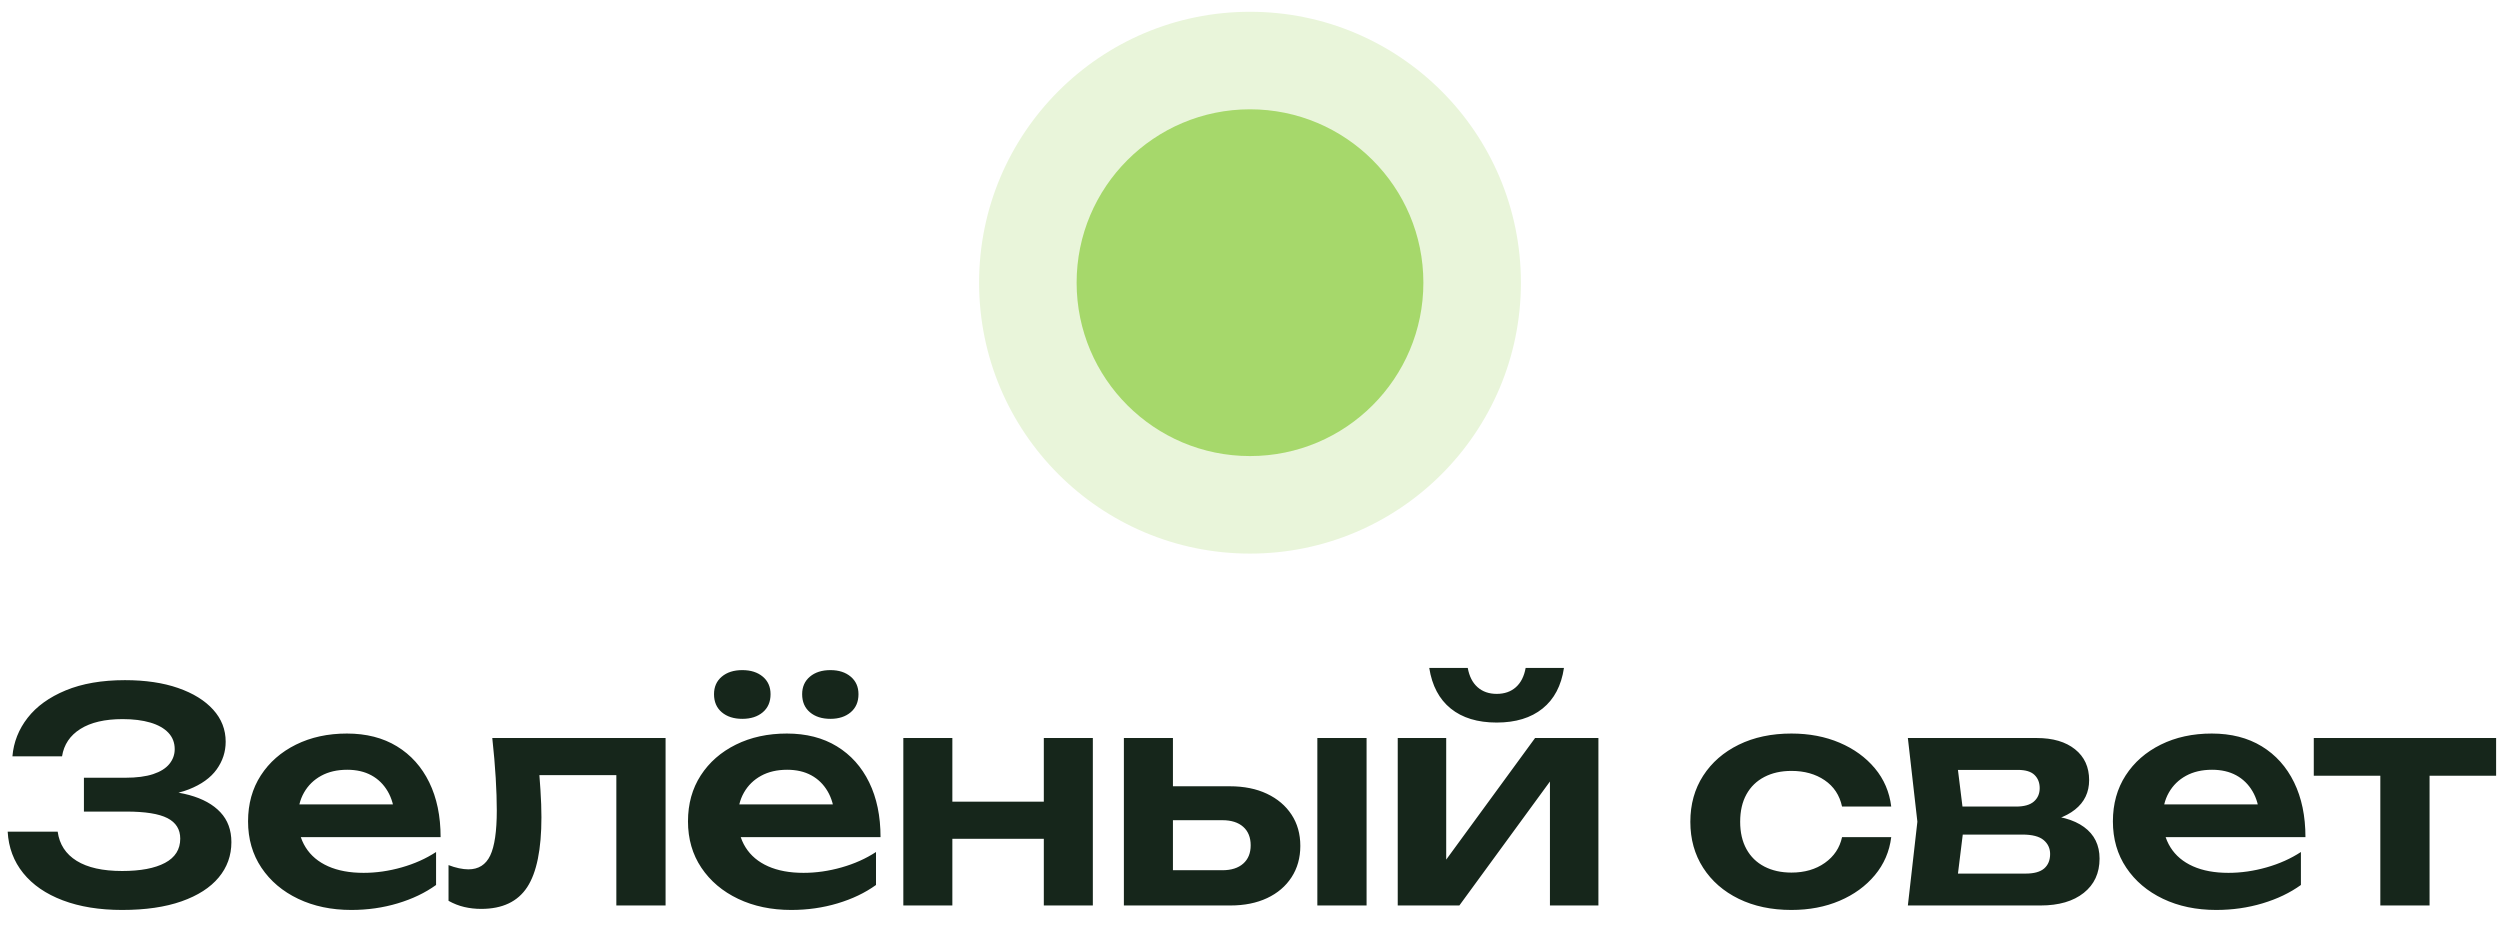
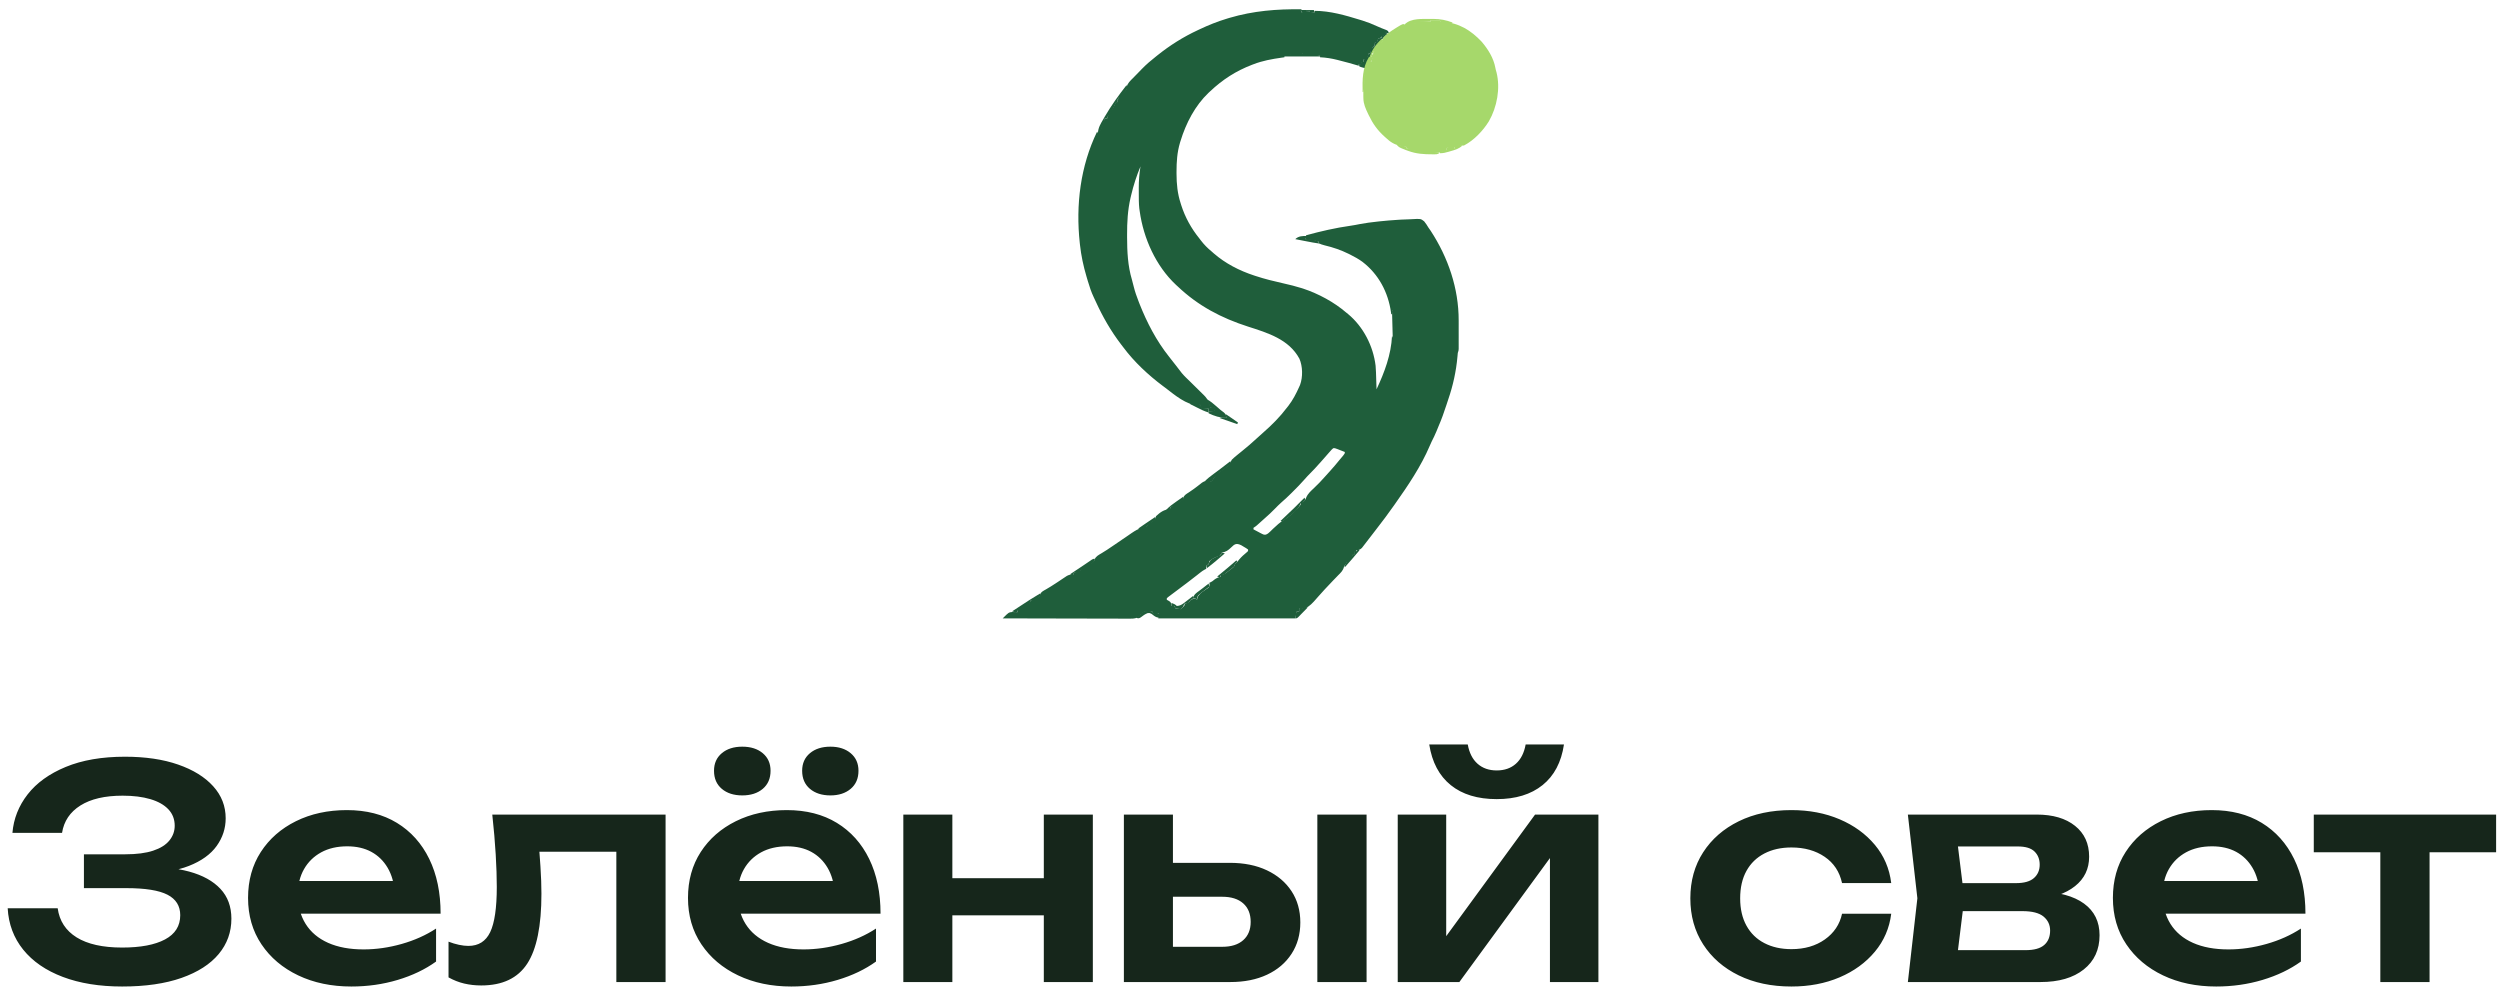
- <svg xmlns="http://www.w3.org/2000/svg" viewBox="0 0 849 322" width="849" height="322">
-   <circle cx="424.5" cy="96" r="92" fill="#E9F5DA" />
-   <circle cx="424.5" cy="96" r="58.88" fill="#A6D86B" />
-   <g transform="translate(0 307.5)">
+ <svg xmlns="http://www.w3.org/2000/svg" viewBox="0 0 849 340" width="849" height="340">
+   <svg x="337.1" y="0.0" width="174.8" height="210.0" viewBox="0 0 665 799">
+     <path d="M0 0 C0 0.33 0 0.66 0 1 C-3.47 1.16 -3.47 1.16 -21 2 C-14.07 2 -7.14 2 0 2 C0 2.66 0 3.32 0 4 C0.52 3.84 1.03 3.67 1.56 3.5 C4.75 2.85 7.75 2.88 11 3 C11.33 3.33 11.66 3.66 12 4 C13.67 4.04 15.33 4.04 17 4 C17 3.34 17 2.68 17 2 C37.04 2.06 56.48 7.72 75.5 13.56 C76.09 13.74 76.09 13.74 79.09 14.66 C85.48 16.69 91.55 19.02 97.61 21.88 C101.54 23.72 105.61 25.24 109.66 26.79 C112 28 112 28 113 31 C112.01 31 111.02 31 110 31 C109.67 30.67 109.34 30.34 109 30 C108.67 30.99 108.34 31.98 108 33 C106.68 33.7 105.35 34.37 104 35 C103.46 35.54 102.93 36.07 102.38 36.62 C102.15 36.85 102.15 36.85 101 38 C100.34 38 99.68 38 99 38 C98.9 38.64 98.79 39.28 98.69 39.94 C98.57 40.28 98.57 40.28 98 42 C97.5 42.16 97.5 42.16 95 43 C94.9 43.78 94.79 44.57 94.69 45.38 C94 48 94 48 91 50 C89.81 53.62 89.81 53.62 89 57 C88.34 57 87.68 57 87 57 C86.5 58.48 86.5 58.48 84 66 C82.68 65.67 81.36 65.34 80 65 C80 65.99 80 66.98 80 68 C79.34 68.33 78.68 68.66 78 69 C77.34 69.99 76.68 70.98 76 72 C75.34 71.67 74.68 71.34 74 71 C74 71.66 74 72.32 74 73 C73.44 72.83 72.88 72.65 72.3 72.47 C64.96 70.23 57.56 68.26 50.12 66.38 C49.53 66.22 49.53 66.22 46.52 65.43 C39 63.52 31.75 62.36 24 62 C24 61.34 24 60.68 24 60 C23.09 60.02 22.19 60.04 21.25 60.06 C18.47 60.01 16.64 59.69 14 59 C11.96 58.61 9.92 58.23 7.88 57.88 C6.82 57.69 5.77 57.5 4.68 57.3 C2 57 2 57 0 58 C-1.07 57.98 -2.14 57.96 -3.25 57.94 C-9.57 57.83 -15.78 59.02 -22 60 C-22 60.66 -22 61.32 -22 62 C-23.3 62.18 -24.61 62.36 -25.95 62.55 C-38.41 64.33 -50.23 66.46 -62 71 C-62.65 71.25 -63.3 71.5 -63.98 71.75 C-84.77 79.76 -101.78 90.7 -118 106 C-118.67 106.62 -119.35 107.24 -120.04 107.88 C-137.62 124.65 -149.19 147.15 -156.25 170.12 C-156.5 170.92 -156.74 171.72 -157 172.55 C-160.65 184.95 -161.44 197.03 -161.44 209.88 C-161.44 210.69 -161.44 211.51 -161.44 212.35 C-161.42 225.78 -160.2 238.16 -156 251 C-155.78 251.72 -155.55 252.44 -155.32 253.18 C-150.3 268.92 -142.36 283.17 -132 296 C-131.32 296.89 -130.64 297.79 -129.94 298.71 C-125.74 304.18 -121.32 308.64 -116 313 C-115.13 313.77 -114.25 314.54 -113.36 315.34 C-98.24 328.49 -80.23 337.72 -61.25 343.94 C-60.62 344.15 -60 344.35 -59.35 344.57 C-47.38 348.53 -35.25 351.46 -22.96 354.23 C-15.2 355.99 -7.52 357.83 0.06 360.25 C0.76 360.47 1.46 360.69 2.18 360.92 C22.01 367.5 42.19 378.38 58 392 C58.73 392.59 59.47 393.18 60.22 393.79 C79.99 410.21 92.74 435.19 95.78 460.52 C96.28 466.16 96.39 471.84 96.56 477.5 C96.61 478.8 96.65 480.1 96.69 481.44 C96.8 484.62 96.9 487.81 97 491 C107.2 469.3 115.91 446.21 117 422 C117.66 423.32 118.32 424.64 119 426 C119.2 422.23 119.38 418.46 119.56 414.69 C119.62 413.62 119.67 412.54 119.73 411.44 C119.78 410.41 119.83 409.38 119.88 408.32 C119.9 407.85 119.9 407.85 120.02 405.45 C120 403 120 403 119 400 C118.7 397.4 118.49 394.79 118.28 392.18 C118 390 118 390 117 389 C117 390.65 117 392.3 117 394 C116.67 394 116.34 394 116 394 C115.89 393.18 115.78 392.36 115.67 391.51 C111.98 365.55 99.69 342.33 78.73 326.26 C73.77 322.65 68.48 319.73 63 317 C62.32 316.66 61.64 316.32 60.93 315.96 C50.86 311.01 40.84 307.59 29.91 305.01 C27.05 304.32 24.56 303.52 22 302 C22 301.34 22 300.68 22 300 C16.34 298.65 10.78 297.63 5 297 C5.33 295.35 5.66 293.7 6 292 C24.95 286.8 43.93 282.41 63.4 279.68 C67.49 279.1 71.52 278.33 75.56 277.5 C82.88 276.09 90.22 275.2 97.62 274.38 C98.18 274.31 98.18 274.31 100.98 274 C108.98 273.15 116.97 272.49 125 272 C126.28 271.92 127.56 271.84 128.88 271.76 C132.21 271.59 135.53 271.46 138.86 271.38 C140.22 271.33 141.57 271.27 142.92 271.19 C154.13 270.54 154.13 270.54 158.52 273.97 C160.62 276.54 162.32 279.14 164 282 C164.99 283.42 165.98 284.84 166.98 286.25 C189.53 320.79 203.21 360.71 203.13 402.12 C203.13 403.23 203.13 404.34 203.14 405.49 C203.14 407.81 203.13 410.13 203.13 412.45 C203.12 416.02 203.13 419.58 203.14 423.14 C203.14 425.41 203.13 427.67 203.13 429.94 C203.13 431 203.14 432.07 203.14 433.17 C203.14 434.15 203.13 435.14 203.13 436.15 C203.13 436.59 203.13 436.59 203.13 438.78 C203 441 203 441 202 444 C201.83 445.75 201.65 447.49 201.51 449.24 C199.87 467.73 195.76 486.39 189.7 503.94 C188.88 506.35 188.09 508.78 187.31 511.21 C184.24 520.65 180.99 529.9 177 539 C176.16 541.04 175.33 543.08 174.5 545.12 C172.59 549.71 170.5 554.15 168.21 558.55 C167.32 560.35 166.51 562.2 165.74 564.05 C154.48 590.59 137.56 615.56 121 639 C120.54 639.65 120.09 640.3 119.62 640.97 C112.3 651.37 104.72 661.58 96.87 671.6 C95.04 673.95 93.22 676.33 91.41 678.7 C89.7 680.92 87.99 683.14 86.27 685.35 C85.43 686.44 84.59 687.54 83.75 688.64 C82.58 690.19 81.38 691.72 80.19 693.25 C79.5 694.14 78.81 695.03 78.11 695.95 C75.71 698.28 74.28 698.7 71 699 C70.67 699.99 70.34 700.98 70 702 C69.34 701.67 68.68 701.34 68 701 C68 702.32 68 703.64 68 705 C67.34 705 66.68 705 66 705 C65.87 705.3 65.87 705.3 65.19 706.81 C63.99 709.01 62.83 710.32 61 712 C58.7 714.12 58.03 714.92 57 718 C56.34 718 55.68 718 55 718 C54.97 718.84 54.95 719.67 54.92 720.54 C53.62 725.42 50.82 727.92 47.31 731.44 C45.94 732.85 44.58 734.27 43.21 735.68 C42.51 736.4 41.81 737.11 41.09 737.85 C37.84 741.19 34.67 744.59 31.5 748 C30.91 748.63 30.33 749.26 29.72 749.9 C26.82 753.01 23.96 756.15 21.19 759.38 C20.13 760.59 19.07 761.8 18 763 C17.31 763.78 16.62 764.56 15.9 765.37 C11.24 770.37 7 774.13 0 775 C-0.99 774.67 -1.98 774.34 -3 774 C-3 775.32 -3 776.64 -3 778 C-3.99 778 -4.98 778 -6 778 C-6.66 780.97 -7.32 783.94 -8 787 C-66.41 787 -124.82 787 -185 787 C-184.67 785.02 -184.34 783.04 -184 781 C-186.31 781.33 -188.62 781.66 -191 782 C-191.66 780.68 -192.32 779.36 -193 778 C-204.17 778.19 -204.17 778.19 -207.44 781.38 C-207.95 782.24 -208.47 783.11 -209 784 C-213.05 787.09 -216.11 787.37 -221.13 787.36 C-221.84 787.36 -222.54 787.37 -223.27 787.37 C-225.63 787.37 -228 787.36 -230.36 787.34 C-232.05 787.34 -233.75 787.34 -235.44 787.34 C-240.04 787.34 -244.64 787.33 -249.24 787.3 C-254.05 787.29 -258.85 787.28 -263.66 787.28 C-272.76 787.27 -281.86 787.25 -290.97 787.22 C-301.33 787.18 -311.69 787.17 -322.05 787.15 C-343.37 787.12 -364.68 787.07 -386 787 C-378.36 779.25 -378.36 779.25 -373.61 778.75 C-371.39 778.75 -369.21 778.82 -367 779 C-367 778.34 -367 777.68 -367 777 C-362.81 773.57 -358.29 770.63 -353.44 768.25 C-351 767 -351 767 -350 764 C-348.01 763.31 -346.01 762.64 -344 762 C-340.69 760.12 -340.69 760.12 -338 758 C-337.92 757.39 -337.84 756.78 -337.76 756.14 C-336.51 752.62 -333.28 751.36 -330.19 749.56 C-328.74 748.69 -327.29 747.82 -325.84 746.95 C-325.06 746.48 -324.28 746.01 -323.48 745.53 C-320.84 743.9 -318.25 742.21 -315.66 740.49 C-314.77 739.9 -313.88 739.31 -312.97 738.7 C-311.22 737.54 -309.48 736.38 -307.74 735.2 C-306.94 734.67 -306.13 734.14 -305.3 733.59 C-304.95 733.35 -304.95 733.35 -303.15 732.15 C-300.75 730.87 -298.7 730.32 -296 730 C-295.67 730.33 -295.34 730.66 -295 731 C-294.67 730.01 -294.34 729.02 -294 728 C-292.95 727.71 -291.9 727.42 -290.81 727.12 C-287.15 726.05 -285.44 724.89 -282.67 722.36 C-280.06 720.23 -277.13 718.77 -274.15 717.21 C-268.3 713.91 -268.3 713.91 -267.23 710.63 C-265.35 706.61 -262.1 705.11 -258.38 702.88 C-256.81 701.9 -255.25 700.93 -253.7 699.95 C-252.91 699.46 -252.12 698.97 -251.3 698.46 C-247.89 696.29 -244.57 694 -241.25 691.69 C-234.81 687.24 -228.36 682.82 -221.88 678.44 C-221.43 678.13 -221.43 678.13 -219.18 676.59 C-214.87 673.7 -211.07 671.35 -206 670 C-205.26 669.61 -204.51 669.22 -203.75 668.81 C-203.17 668.54 -202.59 668.28 -202 668 C-201.34 668.33 -200.68 668.66 -200 669 C-199.67 668.01 -199.34 667.02 -199 666 C-196.5 664.13 -193.89 662.49 -191.25 660.82 C-188.66 658.73 -188.76 658.06 -188 655 C-182.74 650.1 -177.35 646 -170 646 C-169.67 645.01 -169.34 644.02 -169 643 C-167.36 642.27 -165.69 641.61 -164 641 C-159.87 638.78 -156.42 636.19 -153 633 C-152.91 632.38 -152.82 631.77 -152.72 631.13 C-151.56 627.7 -148.59 626.24 -145.69 624.31 C-144.41 623.44 -143.13 622.56 -141.86 621.68 C-141.21 621.24 -140.57 620.79 -139.9 620.34 C-136.03 617.62 -132.34 614.65 -128.62 611.71 C-125.95 609.97 -124.16 609.3 -121 609 C-120.3 609.21 -119.6 609.41 -118.88 609.62 C-118.57 609.69 -118.57 609.69 -117 610 C-114.87 608.46 -113.92 606.85 -112.62 604.56 C-110.15 600.66 -106.46 598.33 -102.77 595.63 C-102.22 595.22 -101.66 594.81 -101.09 594.39 C-99.94 593.54 -98.8 592.71 -97.64 591.89 C-93.72 588.96 -92.12 586.32 -90 582 C-88.03 580.08 -86.14 578.39 -84 576.69 C-83.42 576.21 -82.84 575.74 -82.25 575.25 C-80.51 573.82 -78.76 572.41 -77 571 C-70.38 565.67 -63.96 560.24 -57.77 554.42 C-54.94 551.77 -52.07 549.18 -49.13 546.65 C-38.17 537.1 -27.78 526.6 -19 515 C-18.33 514.16 -17.66 513.32 -16.97 512.45 C-11.13 504.87 -6.89 496.7 -3 488 C-2.61 487.14 -2.23 486.28 -1.83 485.39 C1.92 475.2 1.65 461.36 -2.68 451.45 C-16.21 426.39 -43.54 418.15 -69 410 C-103.58 398.9 -133.5 383.19 -160 358 C-160.68 357.38 -161.37 356.76 -162.07 356.12 C-188.2 331.63 -204.12 296.01 -209 261 C-209.19 259.7 -209.37 258.39 -209.56 257.05 C-210.25 250.6 -210.19 244.1 -210.19 237.62 C-210.19 235.4 -210.21 233.18 -210.22 230.96 C-210.26 221.47 -209.51 212.38 -208 203 C-213.03 215.14 -216.98 227.21 -220 240 C-220.3 241.24 -220.6 242.47 -220.9 243.75 C-224.54 259.67 -225.37 275.23 -225.31 291.5 C-225.31 291.98 -225.31 291.98 -225.31 294.43 C-225.26 313.11 -224.44 331.38 -219.06 349.39 C-218.16 352.47 -217.39 355.54 -216.65 358.66 C-215.07 365.03 -212.94 371.08 -210.56 377.19 C-210.35 377.75 -210.35 377.75 -209.25 380.57 C-199.53 405.09 -187.46 428.31 -171 449 C-170.08 450.17 -169.17 451.34 -168.25 452.52 C-166.37 454.92 -164.48 457.33 -162.58 459.73 C-159.89 463.13 -157.25 466.57 -154.63 470.04 C-151.25 474.11 -147.3 477.7 -143.52 481.4 C-141.22 483.67 -138.92 485.94 -136.62 488.21 C-135.41 489.41 -134.2 490.6 -132.98 491.79 C-131.22 493.52 -129.46 495.26 -127.71 497 C-127.44 497.26 -127.44 497.26 -126.06 498.6 C-123.11 501.55 -121.26 504.02 -120 508 C-119.63 508.7 -119.26 509.4 -118.88 510.12 C-118 512 -118 512 -118 515 C-116.35 514.34 -114.7 513.68 -113 513 C-112.34 513.99 -111.68 514.98 -111 516 C-111.66 517.32 -112.32 518.64 -113 520 C-115.31 520 -117.62 520 -120 520 C-120 518.68 -120 517.36 -120 516 C-121.99 516.07 -123.97 516.13 -125.96 516.2 C-128 516 -128 516 -131 514 C-131 513.01 -131 512.02 -131 511 C-131.66 511.33 -132.32 511.66 -133 512 C-149.19 511.07 -163.63 498.43 -176 489 C-177.03 488.23 -178.07 487.47 -179.13 486.68 C-197.8 472.71 -216.06 455.7 -230 437 C-231.07 435.61 -232.14 434.21 -233.21 432.82 C-246.36 415.56 -256.77 397.41 -265.77 377.68 C-266.58 375.91 -267.41 374.15 -268.26 372.39 C-271.57 365.47 -273.91 358.42 -276.06 351.07 C-276.62 349.13 -277.2 347.2 -277.78 345.27 C-281.8 331.71 -284.64 318.35 -286.19 304.31 C-286.23 303.93 -286.23 303.93 -286.45 301.97 C-291.78 252.97 -285.69 202.65 -264 158 C-263.67 158.66 -263.34 159.32 -263 160 C-259.14 156.14 -257.63 151.1 -256 146 C-255.35 144.33 -254.68 142.66 -254 141 C-253.01 141 -252.02 141 -251 141 C-250.88 140.41 -250.77 139.82 -250.65 139.21 C-249.96 136.87 -249.1 135.49 -247.62 133.56 C-244.43 129.25 -241.88 125.06 -240 120 C-239.34 120 -238.68 120 -238 120 C-238 118.68 -238 117.36 -238 116 C-237.34 116 -236.68 116 -236 116 C-236 115.34 -236 114.68 -236 114 C-234.36 112.31 -232.69 110.65 -231 109 C-226.06 103.92 -226.06 103.92 -225.82 100.32 C-224.56 95.23 -221.19 92.41 -217.56 88.75 C-216.83 88 -216.1 87.25 -215.35 86.47 C-213.9 84.98 -212.44 83.49 -210.98 82.01 C-209.34 80.34 -207.72 78.67 -206.1 76.98 C-200.44 71.16 -194.39 66.01 -188 61 C-187.4 60.52 -186.81 60.04 -186.19 59.55 C-170.06 46.62 -152.76 35.71 -134 27 C-133.23 26.63 -132.46 26.27 -131.66 25.89 C-120.03 20.39 -108.34 15.69 -96 12 C-94.97 11.69 -93.94 11.38 -92.88 11.05 C-62.19 1.99 -31.79 -0.42 0 0 Z M38.86 569.12 C38.02 570.07 37.18 571.02 36.31 572 C36.09 572.25 36.09 572.25 34.95 573.53 C31.91 576.94 28.91 580.39 25.91 583.84 C20.04 590.49 14.06 597.05 7.71 603.26 C6.02 604.98 4.45 606.77 2.89 608.61 C-1.35 613.47 -5.87 618.02 -10.44 622.56 C-10.84 622.97 -10.84 622.97 -12.88 625.02 C-17.18 629.31 -21.55 633.41 -26.15 637.37 C-29.07 639.94 -31.78 642.72 -34.5 645.5 C-38.55 649.6 -42.63 653.58 -47.02 657.31 C-50.35 660.16 -53.57 663.13 -56.8 666.08 C-59 668 -59 668 -62 670 C-62 670.66 -62 671.32 -62 672 C-59.76 673.2 -57.51 674.39 -55.25 675.56 C-54.62 675.9 -53.98 676.25 -53.33 676.6 C-48.55 679.06 -48.55 679.06 -45.99 678.77 C-43.67 677.87 -42.42 676.8 -40.64 675.05 C-40.03 674.45 -39.41 673.86 -38.77 673.24 C-38.13 672.6 -37.48 671.97 -36.81 671.31 C-32.2 666.89 -27.78 662.9 -22.32 659.55 C-14.41 654.27 -6.68 647.63 -1 640 C-1 639.34 -1 638.68 -1 638 C-0.38 637.71 0.24 637.42 0.88 637.12 C4.04 635.45 4.89 634.3 6.11 630.9 C8.24 625.74 12.26 622.35 16.25 618.56 C21.19 613.8 25.98 609.02 30.45 603.81 C32.53 601.38 34.7 599.04 36.88 596.69 C41.09 592.07 45.09 587.32 49.02 582.45 C50.66 580.41 52.35 578.42 54.06 576.44 C56 574 56 574 56 572 C53.88 571.16 51.75 570.33 49.62 569.5 C48.44 569.04 47.26 568.57 46.04 568.09 C41.53 566.47 41.53 566.47 38.86 569.12 Z M-90.88 695.38 C-94.89 699.2 -97.53 701.17 -103 702 C-103 702.66 -103 703.32 -103 704 C-103.66 704 -104.32 704 -105 704 C-105 704.66 -105 705.32 -105 706 C-105.41 706.11 -105.41 706.11 -107.5 706.69 C-111.65 708.24 -115.63 710.09 -119 713 C-119.35 714.33 -119.69 715.66 -120 717 C-120.99 717.66 -121.98 718.32 -123 719 C-123 720.32 -123 721.64 -123 723 C-123.59 723.27 -124.17 723.55 -124.77 723.83 C-126.94 724.97 -128.71 726.21 -130.62 727.73 C-131.32 728.28 -132.02 728.83 -132.74 729.39 C-133.48 729.98 -134.23 730.58 -135 731.19 C-142.59 737.15 -150.27 742.99 -158.01 748.76 C-160.34 750.5 -162.67 752.25 -165 754 C-165.43 754.32 -165.43 754.32 -167.59 755.93 C-168 756.24 -168 756.24 -170.09 757.82 C-170.46 758.1 -170.46 758.1 -172.36 759.52 C-172.9 760.01 -173.44 760.5 -174 761 C-174 761.66 -174 762.32 -174 763 C-173.2 763.43 -172.39 763.87 -171.56 764.31 C-169 766 -169 766 -168.19 768.69 C-168.13 769.45 -168.06 770.21 -168 771 C-166.68 771 -165.36 771 -164 771 C-163.67 771.99 -163.34 772.98 -163 774 C-159.81 774.81 -159.81 774.81 -156 775 C-153.06 772.69 -153.06 772.69 -151 770 C-151 769.34 -151 768.68 -151 768 C-150.53 767.87 -150.53 767.87 -148.12 767.19 C-145 766 -145 766 -143 763 C-139.88 761.81 -139.88 761.81 -137 761 C-136.67 761.33 -136.67 761.33 -135 763 C-134.79 762.11 -134.59 761.23 -134.38 760.31 C-132.39 755.53 -128.98 753.34 -124.83 750.53 C-124.1 750.03 -123.37 749.52 -122.62 749 C-121.94 748.55 -121.25 748.09 -120.54 747.62 C-119 746 -119 746 -118.77 743.31 C-118.85 742.55 -118.92 741.79 -119 741 C-118.44 740.75 -117.89 740.5 -117.31 740.25 C-115 739 -115 739 -112.62 737 C-109.82 734.86 -107.38 733.94 -104 733 C-104 732.34 -104 731.68 -104 731 C-103.42 730.89 -102.84 730.79 -102.25 730.68 C-99.69 729.91 -98.16 728.83 -96.06 727.19 C-95.37 726.65 -94.68 726.11 -93.97 725.55 C-93.32 725.04 -92.67 724.53 -92 724 C-91.03 723.28 -90.06 722.56 -89.06 721.81 C-87 720 -87 720 -86 717 C-85.03 715.97 -84.03 714.97 -83 714 C-82.1 712.92 -81.2 711.84 -80.31 710.75 C-77.36 707.25 -74.07 704.37 -70.54 701.48 C-70.29 701.24 -70.29 701.24 -69 700 C-69 699.34 -69 698.68 -69 698 C-71.45 696.27 -71.45 696.27 -74.69 694.38 C-75.74 693.74 -76.8 693.11 -77.89 692.46 C-83.98 689.6 -86.26 690.7 -90.88 695.38 Z " fill="#1F5E3B" transform="translate(399,12)" />
+     <path d="M0 0 C3.96 0 7.92 0 12 0 C12 0.66 12 1.32 12 2 C13.19 2.05 14.37 2.1 15.59 2.16 C36.22 3.44 51.91 13.07 65.94 28 C74.14 37.63 81.25 49.05 83.54 61.64 C84 64 84 64 85.02 67.51 C90.21 88.16 85.67 112.53 75.14 130.74 C67.51 143.08 55.94 155.22 43 162 C39.19 162.19 39.19 162.19 36 162 C36 162.66 36 163.32 36 164 C34.35 164 32.7 164 31 164 C31 164.66 31 165.32 31 166 C27.7 165.67 24.4 165.34 21 165 C20.67 166.32 20.34 167.64 20 169 C13.95 170.76 8.54 171.32 2.25 171.25 C1.37 171.25 0.5 171.24 -0.41 171.24 C-7.09 171.14 -13.46 170.4 -20 169 C-22 168.66 -24 168.32 -26 168 C-26 167.67 -26 167.34 -26 167 C-27.65 166.67 -29.3 166.34 -31 166 C-31 165.34 -31 164.68 -31 164 C-33.58 163.48 -36.16 162.97 -38.76 162.53 C-47.02 160.86 -51.92 157.72 -58 152 C-58.51 151.54 -59.02 151.09 -59.55 150.62 C-68.64 142.5 -74.74 133.96 -80 123 C-80.31 122.36 -80.62 121.72 -80.94 121.05 C-84.04 114.56 -86.95 108.29 -87 101 C-87.03 99.79 -87.05 98.57 -87.08 97.32 C-87.22 86.82 -87.22 86.82 -86 82 C-85.97 78.92 -86.07 75.86 -86.16 72.78 C-85.98 69.71 -85.2 68.2 -83 66 C-83.02 65.24 -83.04 64.47 -83.06 63.69 C-82.97 59.59 -81.24 57.36 -79 54 C-78.34 54 -77.68 54 -77 54 C-75.23 49.29 -74.51 44.97 -74 40 C-73.34 40 -72.68 40 -72 40 C-69.96 37.09 -69 35.6 -69 32 C-67.28 30.56 -65.44 29.46 -63.53 28.28 C-63.03 27.86 -62.52 27.44 -62 27 C-62 26.01 -62 25.02 -62 24 C-59.28 21.48 -56.41 20.36 -53 19 C-52.34 18.5 -51.68 18.01 -51 17.5 C-49 16 -49 16 -46.56 15.12 C-44 14 -44 14 -41.5 11.5 C-38.99 8.99 -37.27 8.18 -34 7 C-33.67 6.34 -33.34 5.68 -33 5 C-29.35 3.7 -25.84 4 -22.02 4.16 C-20 4 -20 4 -18 2 C-11.91 0.58 -6.16 1.28 0 2 C0 1.34 0 0.68 0 0 Z " fill="#A6D86B" transform="translate(566,26)" />
+     <path d="M0 0 C4.5 2.46 8.16 5.57 12 8.94 C13.21 9.99 14.42 11.04 15.62 12.09 C16.2 12.59 16.77 13.09 17.36 13.61 C18.81 14.84 20.34 15.96 21.88 17.07 C24.37 19.34 24.72 20.69 25 24 C16.43 23.81 9.72 21.65 2 18 C2 17.34 2 16.68 2 16 C3.15 15.84 3.15 15.84 9 15 C9.33 13.68 9.66 12.36 10 11 C8.68 11 7.36 11 6 11 C5.34 11 4.68 11 4 11 C3.86 10.53 3.86 10.53 3.12 8.12 C2 5 2 5 0 3 C0 2.01 0 1.02 0 0 Z " fill="#1F5E3B" transform="translate(277,516)" />
+     <path d="M0 0 C1.13 3.71 1.13 3.71 -0.06 6.31 C-2.5 9.7 -4.99 13.09 -8 16 C-8.66 16 -9.32 16 -10 16 C-10 16.66 -10 17.32 -10 18 C-10.66 18 -11.32 18 -12 18 C-12 19.32 -12 20.64 -12 22 C-12.66 22.33 -13.32 22.66 -14 23 C-14.73 24.67 -15.46 26.34 -16.15 28.02 C-18.1 32.55 -20.41 36.58 -24 40 C-24.33 40.99 -24.66 41.98 -25 43 C-25.99 43 -26.98 43 -28 43 C-28.12 43.7 -28.25 44.4 -28.38 45.12 C-29.54 50.48 -31.46 55.15 -34 60 C-34.33 60.66 -34.66 61.32 -35 62 C-35.66 62 -36.32 62 -37 62 C-36.68 55 -33.55 49.96 -30.06 44 C-29.47 42.98 -28.88 41.96 -28.28 40.9 C-19.86 26.44 -10.31 13.17 0 0 Z " fill="#1F5E3B" transform="translate(173,110)" />
+     <path d="M0 0 C0.99 0.99 1.98 1.98 3 3 C2.58 3.38 2.58 3.38 0.47 5.32 C-12.34 17.38 -19.4 30.85 -26 47 C-29.44 46.19 -29.44 46.19 -33 45 C-33.17 44.5 -33.17 44.5 -34 42 C-33.34 42 -32.68 42 -32 42 C-31.34 41.01 -30.68 40.02 -30 39 C-29.34 39 -28.68 39 -28 39 C-28 38.01 -28 37.02 -28 36 C-27.01 36 -26.02 36 -25 36 C-23.68 33.36 -22.36 30.72 -21 28 C-20.34 28 -19.68 28 -19 28 C-18.92 26.89 -18.83 25.77 -18.75 24.62 C-18.5 23.43 -18.25 22.23 -18 21 C-16 19.88 -16 19.88 -14 19 C-13.63 17.34 -13.29 15.67 -13 14 C-12.01 13.34 -11.02 12.68 -10 12 C-9.67 11.01 -9.34 10.02 -9 9 C-7.67 8.67 -6.33 8.33 -5 8 C-4.67 7.01 -4.34 6.02 -4 5 C-1.94 4.31 -1.94 4.31 0 4 C0 2.68 0 1.36 0 0 Z " fill="#1F5E3B" transform="translate(507,41)" />
+     <path d="M0 0 C4.71 0.48 8.67 0.97 13 3 C13 3.66 13 4.32 13 5 C14.98 5 16.96 5 19 5 C19 5.33 19 5.66 19 6 C24.5 7.52 29.56 8.34 35.25 8.56 C36.73 8.63 38.22 8.71 39.7 8.78 C40.42 8.82 41.15 8.85 41.89 8.89 C46.6 9.14 51.3 9.57 56 10 C53 13 50.16 12.32 46.05 12.38 C35 12.36 25.47 11.86 15 8 C13.86 7.58 12.71 7.16 11.53 6.73 C2.9 3.34 2.9 3.34 0 0 Z " fill="#A6D86B" transform="translate(522,187)" />
+     <path d="M0 0 C0.65 -0.01 0.65 -0.01 3.97 -0.06 C12.74 -0 20.16 1.44 28.38 4.5 C28.38 4.83 28.38 5.16 28.38 5.5 C22.64 5.7 17.77 5.77 12.38 3.5 C12.38 2.84 12.38 2.18 12.38 1.5 C8.41 1.5 4.46 1.5 0.38 1.5 C0.38 2.16 0.38 2.82 0.38 3.5 C-0.49 3.48 -1.36 3.45 -2.26 3.43 C-3.41 3.41 -4.56 3.39 -5.75 3.38 C-6.89 3.35 -8.02 3.33 -9.2 3.3 C-13.42 3.55 -16.85 4.61 -20.62 6.5 C-22.67 6.57 -24.71 6.58 -26.75 6.56 C-27.85 6.55 -28.94 6.54 -30.07 6.54 C-30.49 6.53 -30.49 6.53 -32.62 6.5 C-24.94 -1.18 -10.03 0.06 0 0 Z " fill="#A6D86B" transform="translate(565.625,24.5)" />
+     <path d="M0 0 C0.17 0.5 0.17 0.5 1 3 C-3.34 6.98 -7.77 10.59 -12.62 13.94 C-16.93 16.99 -19.89 19.96 -22.68 24.43 C-24.35 26.42 -25.46 26.68 -28 27 C-30.75 26.56 -30.75 26.56 -33 26 C-29.54 22.28 -25.64 19.38 -21.56 16.38 C-20.14 15.32 -18.71 14.26 -17.29 13.2 C-16.93 12.93 -16.93 12.93 -15.12 11.59 C-11.89 9.17 -8.69 6.71 -5.5 4.25 C-5.22 4.03 -5.22 4.03 -3.81 2.95 C-2.54 1.97 -1.27 0.98 0 0 Z " fill="#1F5E3B" transform="translate(307,596)" />
+     <path d="M0 0 C2 3 2 3 1.75 4.94 C0.36 8.75 -1.15 11.15 -4 14 C-5.71 16.61 -6 17.88 -5.94 21.06 C-5.96 22.03 -5.98 23 -6 24 C-6.49 24.47 -6.98 24.94 -7.49 25.42 C-9.44 27.46 -9.35 28.45 -9.29 31.23 C-9.28 32.03 -9.27 32.84 -9.26 33.66 C-9.24 34.5 -9.21 35.33 -9.19 36.19 C-9.17 37.03 -9.16 37.88 -9.15 38.75 C-9.11 40.83 -9.06 42.92 -9 45 C-9.33 45 -9.66 45 -10 45 C-10.33 46.65 -10.66 48.3 -11 50 C-11.33 50 -11.66 50 -12 50 C-12.32 34.32 -12.38 18.87 -4 5 C-1.8 4.11 -1.8 4.11 0 4 C0 2.68 0 1.36 0 0 Z " fill="#A6D86B" transform="translate(490,69)" />
+     <path d="M0 0 C0.16 0.5 0.16 0.5 1 3 C-6.75 9.28 -6.75 9.28 -12 9 C-12.04 9.3 -12.04 9.3 -12.23 10.84 C-13.27 13.75 -14.52 14.16 -17.25 15.5 C-20.87 17.36 -23.85 19.42 -27 22 C-27.66 22 -28.32 22 -29 22 C-29 22.66 -29 23.32 -29 24 C-29.66 24 -30.32 24 -31 24 C-31.33 24.66 -31.66 25.32 -32 26 C-32 25.34 -32 24.68 -32 24 C-33.32 23.67 -34.64 23.34 -36 23 C-11.22 6.74 -11.22 6.74 0 0 Z " fill="#1F5E3B" transform="translate(61,767)" />
+     <path d="M0 0 C-0.34 2.87 -0.82 3.85 -3.04 5.78 C-3.47 6.06 -3.47 6.06 -5.62 7.5 C-6.53 8.1 -7.43 8.71 -8.36 9.33 C-11.52 11.33 -14.74 13.17 -18 15 C-18.7 15.58 -19.4 16.15 -20.12 16.75 C-22.53 18.35 -24.17 18.24 -27 18 C-27.33 19.32 -27.66 20.64 -28 22 C-29.32 21.34 -30.64 20.68 -32 20 C-16.47 9.65 -16.47 9.65 -13.7 7.81 C-11.92 6.61 -10.14 5.41 -8.37 4.2 C-7.57 3.65 -6.76 3.1 -5.93 2.54 C-5.22 2.05 -4.51 1.56 -3.78 1.05 C-2 0 -2 0 0 0 Z " fill="#1F5E3B" transform="translate(132,722)" />
+     <path d="M0 0 C7.45 0.7 14.8 1.98 22 4 C22 4.33 22 4.66 22 5 C4.84 5 -12.32 5 -30 5 C-30 4.67 -30 4.34 -30 4 C-26.86 3.49 -23.71 2.99 -20.56 2.5 C-20.12 2.43 -20.12 2.43 -17.9 2.07 C-13.53 1.39 -9.33 0.92 -4.9 0.97 C-4.26 0.97 -4.26 0.97 -1 1 C-0.67 0.67 -0.34 0.34 0 0 Z " fill="#1F5E3B" transform="translate(401,68)" />
+     <path d="M0 0 C-0.66 1.32 -1.32 2.64 -2 4 C-0.87 3.94 0.27 3.88 1.44 3.81 C6.34 3.79 10.47 5.24 15 7 C15 7.66 15 8.32 15 9 C15.99 9.33 16.98 9.66 18 10 C11.13 9.12 4.36 7.76 -2.44 6.44 C-3.65 6.2 -4.85 5.97 -6.1 5.73 C-9.07 5.15 -12.03 4.58 -15 4 C-10.99 -0.01 -5.44 -0.27 0 0 Z " fill="#1F5E3B" transform="translate(406,305)" />
+     <path d="M0 0 C0.33 0.99 0.66 1.98 1 3 C-0.29 4.38 -1.63 5.71 -3 7 C-3.66 7 -4.32 7 -5 7 C-5.26 7.75 -5.53 8.5 -5.8 9.27 C-9.88 18.53 -21.15 25 -29 31 C-29.66 30.67 -30.32 30.34 -31 30 C-30.55 29.59 -30.55 29.59 -28.28 27.5 C-18.61 18.57 -9.25 9.37 0 0 Z " fill="#1F5E3B" transform="translate(403,643)" />
+     <path d="M0 0 C0.3 0.18 0.3 0.18 1.81 1.06 C1.81 1.39 1.81 1.72 1.81 2.06 C0.6 2.29 -0.62 2.52 -1.88 2.75 C-6.23 3.82 -8.09 5.81 -11.19 9.06 C-13.22 10.22 -15.28 11.21 -17.42 12.17 C-19.19 13.06 -19.19 13.06 -21.19 15.06 C-24.11 16.41 -25.94 17.06 -29.19 17.06 C-24.24 12.15 -18.76 8.36 -12.88 4.69 C-12.17 4.25 -11.46 3.81 -10.74 3.35 C-3.11 -1.33 -3.11 -1.33 0 0 Z " fill="#A6D86B" transform="translate(533.1875,31.9375)" />
+     <path d="M0 0 C1.32 0.33 2.64 0.66 4 1 C-3.53 7.52 -11.03 14.02 -19 20 C-19.33 19.01 -19.66 18.02 -20 17 C-19.01 16.34 -18.02 15.68 -17 15 C-16.72 14.2 -16.44 13.4 -16.16 12.58 C-14.61 9.14 -12.83 8.38 -9.5 6.69 C-8.52 6.18 -7.54 5.66 -6.53 5.14 C-4 4 -4 4 -2 4 C-2 3.34 -2 2.68 -2 2 C-1.34 2 -0.68 2 0 2 C0 1.34 0 0.68 0 0 Z " fill="#1F5E3B" transform="translate(296,714)" />
+     <path d="M0 0 C0.88 0.15 1.77 0.31 2.68 0.47 C3.34 1.46 4 2.45 4.68 3.47 C8.3 3.66 8.3 3.66 11.68 3.47 C11.68 5.12 11.68 6.77 11.68 8.47 C7.41 8.47 5.36 6.2 2.03 3.68 C-0.32 2.47 -0.32 2.47 -2.82 2.59 C-6.43 3.86 -9.1 6.01 -12.14 8.29 C-14.32 9.47 -14.32 9.47 -16.6 9.15 C-16.88 9.04 -16.88 9.04 -18.32 8.47 C-17.95 8.27 -17.95 8.27 -16.07 7.28 C-13.32 5.47 -13.32 5.47 -11.76 2.78 C-8.14 -0.65 -4.81 -0.05 0 0 Z " fill="#1F5E3B" transform="translate(203.3203,789.5312)" />
+     <path d="M0 0 C0.99 0.33 1.98 0.66 3 1 C0.72 3.34 -1.58 5.67 -3.88 8 C-4.2 8.33 -4.2 8.33 -5.85 10.02 C-6.47 10.66 -7.1 11.29 -7.74 11.94 C-8.32 12.52 -8.89 13.11 -9.49 13.71 C-11 15 -11 15 -13 15 C-12.12 8.25 -12.12 8.25 -11 6 C-10.01 6 -9.02 6 -8 6 C-8 4.68 -8 3.36 -8 2 C-7.01 1.67 -6.02 1.34 -5 1 C-5 1.66 -5 2.32 -5 3 C-4.24 2.48 -3.47 1.97 -2.69 1.44 C-1.8 0.96 -0.91 0.49 0 0 Z " fill="#1F5E3B" transform="translate(404,784)" />
+     <path d="M0 0 C0.33 0.99 0.66 1.98 1 3 C0.4 3.25 -0.2 3.5 -0.81 3.75 C-3 5 -3 5 -4.44 7.06 C-6 9 -6 9 -8.56 9.5 C-9.37 9.66 -10.17 9.83 -11 10 C-12.12 11.88 -12.12 11.88 -13 14 C-14.19 15.81 -14.19 15.81 -16 17 C-19.69 16.69 -19.69 16.69 -23 16 C-23.33 15.01 -23.66 14.02 -24 13 C-25.32 13 -26.64 13 -28 13 C-28 11.68 -28 10.36 -28 9 C-25.08 10.07 -23.22 10.78 -21 13 C-17.26 12.68 -14.95 11.55 -12.01 9.28 C-11.31 8.74 -10.6 8.2 -9.87 7.65 C-9.15 7.08 -8.43 6.52 -7.69 5.94 C-6.95 5.37 -6.21 4.8 -5.44 4.22 C-3.62 2.82 -1.81 1.41 0 0 Z " fill="#1F5E3B" transform="translate(259,770)" />
+     <path d="M0 0 C0.45 0 0.45 0 2.73 0 C3.7 0.01 4.68 0.01 5.68 0.02 C6.68 0.02 7.67 0.02 8.7 0.02 C11.89 0.03 15.08 0.04 18.27 0.05 C20.43 0.06 22.58 0.06 24.74 0.06 C30.04 0.08 35.34 0.09 40.64 0.11 C40.81 0.61 40.81 0.61 41.64 3.11 C39.66 3.44 37.68 3.77 35.64 4.11 C35.64 3.45 35.64 2.79 35.64 2.11 C32.01 2.44 28.38 2.77 24.64 3.11 C24.64 2.45 24.64 1.79 24.64 1.11 C23.87 1.2 23.1 1.28 22.3 1.37 C16.18 1.97 10.7 2.16 4.64 1.11 C4.31 1.77 3.98 2.43 3.64 3.11 C3.64 2.45 3.64 1.79 3.64 1.11 C3.19 1.21 3.19 1.21 0.89 1.68 C-2.04 2.07 -3.62 2.06 -6.36 1.11 C-4.01 -0.06 -2.62 -0.01 0 0 Z " fill="#1F5E3B" transform="translate(374.3579,12.88647)" />
+     <path d="M0 0 C0.33 0.66 0.66 1.32 1 2 C0.53 2.43 0.05 2.87 -0.44 3.31 C-2 5 -2 5 -3 8 C-5.14 9.94 -5.14 9.94 -7.81 12 C-8.69 12.68 -9.56 13.36 -10.46 14.06 C-10.88 14.38 -10.88 14.38 -13 16 C-13.35 16.29 -13.35 16.29 -15.14 17.75 C-17 19 -17 19 -20 19 C-20.33 19.99 -20.66 20.98 -21 22 C-22.32 21.67 -23.64 21.34 -25 21 C-24.37 20.49 -23.74 19.98 -23.09 19.45 C-15.27 13.1 -7.62 6.58 0 0 Z " fill="#1F5E3B" transform="translate(315,724)" />
+     <path d="M0 0 C0.33 1.32 0.66 2.64 1 4 C0.75 4.18 0.75 4.18 -0.5 5.1 C-2.68 6.72 -4.85 8.35 -7 10 C-7.68 10.51 -8.36 11.03 -9.05 11.56 C-13.78 15.34 -13.78 15.34 -14.94 18.88 C-14.96 19.58 -14.98 20.28 -15 21 C-15.66 20.34 -16.32 19.68 -17 19 C-17.99 19 -18.98 19 -20 19 C-19.17 14.16 -16 12.29 -12.25 9.5 C-11.01 8.55 -9.76 7.6 -8.52 6.66 C-7.92 6.21 -7.32 5.76 -6.71 5.3 C-4.44 3.57 -2.22 1.79 0 0 Z " fill="#1F5E3B" transform="translate(279,754)" />
+     <path d="M0 0 C1.68 0.29 3.34 0.62 5 1 C0.53 5.29 -4.25 6.61 -10.06 8.25 C-10.96 8.52 -11.86 8.79 -12.78 9.06 C-16.75 10.22 -19.82 11 -24 11 C-24 10.34 -24 9.68 -24 9 C-23.43 8.89 -22.87 8.78 -22.29 8.67 C-21.55 8.51 -20.82 8.35 -20.06 8.19 C-19.33 8.04 -18.6 7.89 -17.85 7.73 C-17.24 7.49 -16.63 7.25 -16 7 C-15.67 6.01 -15.34 5.02 -15 4 C-9.58 2.77 -9.58 2.77 -6.62 3.94 C-6.09 4.29 -5.55 4.64 -5 5 C-5 4.34 -5 3.68 -5 3 C-4.36 2.69 -3.72 2.38 -3.06 2.06 C-1 1 -1 1 0 0 Z " fill="#A6D86B" transform="translate(602,187)" />
+     <path d="M0 0 C5.41 3.57 10.75 7.2 16 11 C15.67 11.66 15.34 12.32 15 13 C7.41 10.36 -0.18 7.72 -8 5 C-4.16 4.04 -2.68 4.08 1 5 C0.83 4.17 0.83 4.17 0 0 Z " fill="#1F5E3B" transform="translate(301,535)" />
+     <path d="M0 0 C4.09 0.48 8.01 0.97 12 2 C12.99 2 13.98 2 15 2 C14.67 2.16 14.67 2.16 13 3 C14.42 5.03 15.55 5.9 17.98 6.42 C19.98 6.66 21.99 6.84 24 7 C24 8.65 24 10.3 24 12 C18.54 10.39 13.67 7.95 8.62 5.38 C7.79 4.95 6.96 4.53 6.11 4.1 C4.07 3.07 2.03 2.04 0 1 C0 0.67 0 0.34 0 0 Z " fill="#1F5E3B" transform="translate(255,521)" />
+     <path d="M0 0 C0.33 0.99 0.66 1.98 1 3 C-1.68 5.2 -4.34 7.22 -7.25 9.12 C-10 11 -10 11 -11 13 C-12.33 13.35 -13.66 13.69 -15 14 C-15.99 14.66 -16.98 15.32 -18 16 C-20.19 15.62 -20.19 15.62 -22 15 C-19.46 13.25 -16.92 11.5 -14.38 9.75 C-13.66 9.26 -12.95 8.77 -12.21 8.26 C-8.16 5.47 -4.1 2.72 0 0 Z " fill="#1F5E3B" transform="translate(210,668)" />
+     <path d="M0 0 C0.33 0.17 0.33 0.17 2 1 C2.38 3.43 2.38 3.43 2.56 6.44 C2.91 11.81 2.91 11.81 4 14 C4.02 15.74 3.96 17.49 3.88 19.23 C3.83 20.26 3.78 21.29 3.73 22.35 C3.68 23.43 3.62 24.51 3.56 25.62 C3.51 26.71 3.46 27.8 3.4 28.92 C3.27 31.61 3.14 34.31 3 37 C2.67 37.17 2.67 37.17 1 38 C0.67 25.46 0.34 12.92 0 0 Z " fill="#1F5E3B" transform="translate(516,401)" />
+     <path d="M0 0 C0.33 0.99 0.66 1.98 1 3 C-0.41 4.3 -1.83 5.59 -3.25 6.88 C-4.04 7.59 -4.83 8.31 -5.64 9.05 C-9.36 12.12 -11.11 13 -16 13 C-16.33 14.32 -16.66 15.64 -17 17 C-18.65 17 -20.3 17 -22 17 C-17.85 12.52 -13.21 9.15 -8.19 5.69 C-7.4 5.14 -6.61 4.59 -5.8 4.02 C-3.87 2.68 -1.94 1.34 0 0 Z " fill="#1F5E3B" transform="translate(246,642)" />
+     <path d="M0 0 C0.66 0.99 1.32 1.98 2 3 C-3.75 8 -3.75 8 -6 8 C-5.75 8.56 -5.5 9.11 -5.25 9.69 C-5 12 -5 12 -6.94 14.75 C-7.62 15.49 -8.3 16.23 -9 17 C-9.66 16.67 -10.32 16.34 -11 16 C-11 16.99 -11 17.98 -11 19 C-11.66 19 -12.32 19 -13 19 C-13 20.32 -13 21.64 -13 23 C-13.99 23.33 -14.98 23.66 -16 24 C-13.26 14.6 -7.23 6.51 0 0 Z " fill="#A6D86B" transform="translate(503,50)" />
+     <path d="M0 0 C0.66 0.33 1.32 0.66 2 1 C-4.24 8.42 -10.51 15.8 -17 23 C-17.33 22.01 -17.66 21.02 -18 20 C-17.34 20 -16.68 20 -16 20 C-15.9 19.42 -15.79 18.85 -15.69 18.25 C-14.24 13.53 -10.56 10.28 -7 7 C-6.34 7 -5.68 7 -5 7 C-5 5.68 -5 4.36 -5 3 C-4.34 3 -3.68 3 -3 3 C-1.38 1.5 -1.38 1.5 0 0 Z " fill="#1F5E3B" transform="translate(472,710)" />
+   </svg>
+   <g transform="translate(0 333.5)">
    <path d="M41.47 1.52Q29.95 1.52 21.335 -1.74Q12.72 -5.0 7.885 -10.99Q3.05 -16.98 2.61 -25.06H19.59Q20.47 -18.61 26.03 -15.16Q31.59 -11.71 41.47 -11.71Q50.86 -11.71 56.035 -14.465Q61.21 -17.22 61.21 -22.7Q61.21 -27.42 56.875 -29.655Q52.54 -31.89 42.87 -31.89H28.5V-43.38H42.57Q48.3 -43.38 52.01 -44.61Q55.72 -45.84 57.525 -48.07Q59.33 -50.3 59.33 -53.08Q59.33 -56.38 57.18 -58.66Q55.03 -60.94 51.055 -62.115Q47.08 -63.29 41.65 -63.29Q32.61 -63.29 27.315 -59.96Q22.02 -56.63 21.07 -50.66H4.22Q4.83 -57.88 9.385 -63.73Q13.94 -69.58 22.32 -73.05Q30.7 -76.52 42.43 -76.52Q52.82 -76.52 60.485 -73.855Q68.15 -71.19 72.395 -66.495Q76.64 -61.8 76.64 -55.61Q76.64 -50.47 73.57 -46.2Q70.5 -41.93 64.135 -39.43Q57.77 -36.93 47.83 -36.96V-38.95Q57.4 -39.38 64.265 -37.505Q71.13 -35.63 74.855 -31.645Q78.58 -27.66 78.58 -21.51Q78.58 -14.68 74.265 -9.505Q69.95 -4.33 61.65 -1.405Q53.35 1.52 41.47 1.52Z M119.33 1.52Q109.19 1.52 101.265 -2.26Q93.34 -6.04 88.79 -12.815Q84.24 -19.59 84.24 -28.58Q84.24 -37.47 88.57 -44.165Q92.9 -50.86 100.505 -54.625Q108.11 -58.39 117.82 -58.39Q127.68 -58.39 134.795 -54.05Q141.91 -49.71 145.77 -41.815Q149.63 -33.92 149.63 -23.22H97.62V-34.32H140.64L134.05 -30.32Q133.72 -35.29 131.64 -38.81Q129.56 -42.33 126.105 -44.21Q122.65 -46.09 117.91 -46.09Q112.81 -46.09 109.07 -44.045Q105.33 -42 103.245 -38.345Q101.16 -34.69 101.16 -29.77Q101.16 -23.92 103.8 -19.725Q106.44 -15.53 111.435 -13.305Q116.43 -11.08 123.48 -11.08Q129.89 -11.08 136.42 -12.935Q142.95 -14.79 148.09 -18.16V-6.96Q142.53 -2.96 135.05 -0.72Q127.57 1.52 119.33 1.52Z M167.18 -56.87H226.03V0.0H209.31V-51.94L216.99 -44.26H175.54L182.67 -50.51Q183.2 -44.43 183.535 -39.27Q183.87 -34.11 183.87 -29.98Q183.87 -13.62 179.04 -6.23Q174.21 1.16 163.43 1.16Q160.4 1.16 157.66 0.515Q154.92 -0.13 152.32 -1.58V-13.71Q154.12 -13.01 155.87 -12.64Q157.62 -12.27 159.06 -12.27Q164.23 -12.27 166.47 -16.95Q168.71 -21.63 168.71 -32.29Q168.71 -37.14 168.345 -43.33Q167.98 -49.52 167.18 -56.87Z M268.73 1.52Q258.59 1.52 250.665 -2.26Q242.74 -6.04 238.19 -12.815Q233.64 -19.59 233.64 -28.58Q233.64 -37.47 237.97 -44.165Q242.3 -50.86 249.905 -54.625Q257.51 -58.39 267.22 -58.39Q277.08 -58.39 284.195 -54.05Q291.31 -49.71 295.17 -41.815Q299.03 -33.92 299.03 -23.22H247.02V-34.32H290.04L283.45 -30.32Q283.12 -35.29 281.04 -38.81Q278.96 -42.33 275.505 -44.21Q272.05 -46.09 267.31 -46.09Q262.21 -46.09 258.47 -44.045Q254.73 -42 252.645 -38.345Q250.56 -34.69 250.56 -29.77Q250.56 -23.92 253.2 -19.725Q255.84 -15.53 260.835 -13.305Q265.83 -11.08 272.88 -11.08Q279.29 -11.08 285.82 -12.935Q292.35 -14.79 297.49 -18.16V-6.96Q291.93 -2.96 284.45 -0.72Q276.97 1.52 268.73 1.52ZM252.08 -63.38Q247.76 -63.38 245.12 -65.615Q242.48 -67.85 242.48 -71.75Q242.48 -75.49 245.12 -77.71Q247.76 -79.93 252.08 -79.93Q256.4 -79.93 259.04 -77.71Q261.68 -75.49 261.68 -71.75Q261.68 -67.85 259.04 -65.615Q256.4 -63.38 252.08 -63.38ZM282.01 -63.38Q277.69 -63.38 275.05 -65.615Q272.41 -67.85 272.41 -71.75Q272.41 -75.49 275.05 -77.71Q277.69 -79.93 282.01 -79.93Q286.26 -79.93 288.9 -77.71Q291.54 -75.49 291.54 -71.75Q291.54 -67.85 288.9 -65.615Q286.26 -63.38 282.01 -63.38Z M306.77 -56.87H323.42V0.0H306.77ZM354.48 -56.87H371.13V0.0H354.48ZM316.29 -35.26H361.05V-22.65H316.29Z M447.37 -56.87H464.09V0.0H447.37ZM381.67 0.0V-56.87H398.33V-4.32L392.92 -11.97H415.11Q419.66 -11.97 422.195 -14.215Q424.73 -16.46 424.73 -20.422Q424.73 -24.47 422.195 -26.715Q419.66 -28.96 415.11 -28.96H393.05V-40.48H417.65Q424.88 -40.48 430.25 -37.94Q435.62 -35.4 438.605 -30.851Q441.59 -26.301 441.59 -20.236Q441.59 -14.17 438.611 -9.586Q435.632 -5.001 430.301 -2.501Q424.97 0.0 417.84 0.0Z M474.67 0.0V-56.87H491.13V-8.81L487.02 -9.95L521.31 -56.87H542.82V0.0H526.36V-49.03L530.54 -47.82L495.6 0.0ZM508.28 -62.12Q498.56 -62.12 492.675 -66.875Q486.79 -71.63 485.37 -80.67H498.45Q499.22 -76.4 501.78 -74.13Q504.34 -71.86 508.28 -71.86Q512.25 -71.86 514.795 -74.13Q517.34 -76.4 518.11 -80.67H531.12Q529.77 -71.63 523.85 -66.875Q517.93 -62.12 508.28 -62.12Z M642.26 -23.2Q641.35 -15.87 636.7 -10.295Q632.05 -4.72 624.735 -1.6Q617.42 1.52 608.37 1.52Q598.21 1.52 590.475 -2.26Q582.74 -6.04 578.39 -12.8Q574.04 -19.56 574.04 -28.42Q574.04 -37.31 578.39 -44.055Q582.74 -50.8 590.475 -54.595Q598.21 -58.39 608.37 -58.39Q617.42 -58.39 624.735 -55.27Q632.05 -52.15 636.7 -46.59Q641.35 -41.03 642.26 -33.6H625.56Q624.31 -39.37 619.655 -42.535Q615.0 -45.7 608.37 -45.7Q603.12 -45.7 599.175 -43.65Q595.23 -41.6 593.095 -37.745Q590.96 -33.89 590.96 -28.42Q590.96 -23.02 593.095 -19.145Q595.23 -15.27 599.175 -13.22Q603.12 -11.17 608.37 -11.17Q615.07 -11.17 619.725 -14.465Q624.38 -17.76 625.56 -23.2Z M647.91 0.0 651.14 -28.45 647.91 -56.87H691.67Q699.9 -56.87 704.685 -53.04Q709.47 -49.21 709.47 -42.57Q709.47 -36.37 704.67 -32.56Q699.87 -28.75 691.33 -27.96L692.48 -30.78Q702.46 -30.49 707.735 -26.645Q713.01 -22.8 713.01 -15.9Q713.01 -8.54 707.64 -4.27Q702.27 0.0 692.97 0.0ZM664.05 -3.74 657.61 -10.83H687.9Q692.21 -10.83 694.215 -12.58Q696.22 -14.33 696.22 -17.49Q696.22 -20.37 694.005 -22.225Q691.79 -24.08 686.79 -24.08H661.01V-33.59H684.65Q688.76 -33.59 690.72 -35.31Q692.68 -37.03 692.68 -39.85Q692.68 -42.6 690.93 -44.32Q689.18 -46.04 685.28 -46.04H657.71L664.05 -53.06L667.09 -28.45Z M752.63 1.52Q742.49 1.52 734.565 -2.26Q726.64 -6.04 722.09 -12.815Q717.54 -19.59 717.54 -28.58Q717.54 -37.47 721.87 -44.165Q726.2 -50.86 733.805 -54.625Q741.41 -58.39 751.12 -58.39Q760.98 -58.39 768.095 -54.05Q775.21 -49.71 779.07 -41.815Q782.93 -33.92 782.93 -23.22H730.92V-34.32H773.94L767.35 -30.32Q767.02 -35.29 764.94 -38.81Q762.86 -42.33 759.405 -44.21Q755.95 -46.09 751.21 -46.09Q746.11 -46.09 742.37 -44.045Q738.63 -42 736.545 -38.345Q734.46 -34.69 734.46 -29.77Q734.46 -23.92 737.1 -19.725Q739.74 -15.53 744.735 -13.305Q749.73 -11.08 756.78 -11.08Q763.19 -11.08 769.72 -12.935Q776.25 -14.79 781.39 -18.16V-6.96Q775.83 -2.96 768.35 -0.72Q760.87 1.52 752.63 1.52Z M808.36 -51.08H825.08V0.0H808.36ZM785.76 -56.87H847.68V-44.06H785.76Z" fill="#16261B" />
  </g>
</svg>
